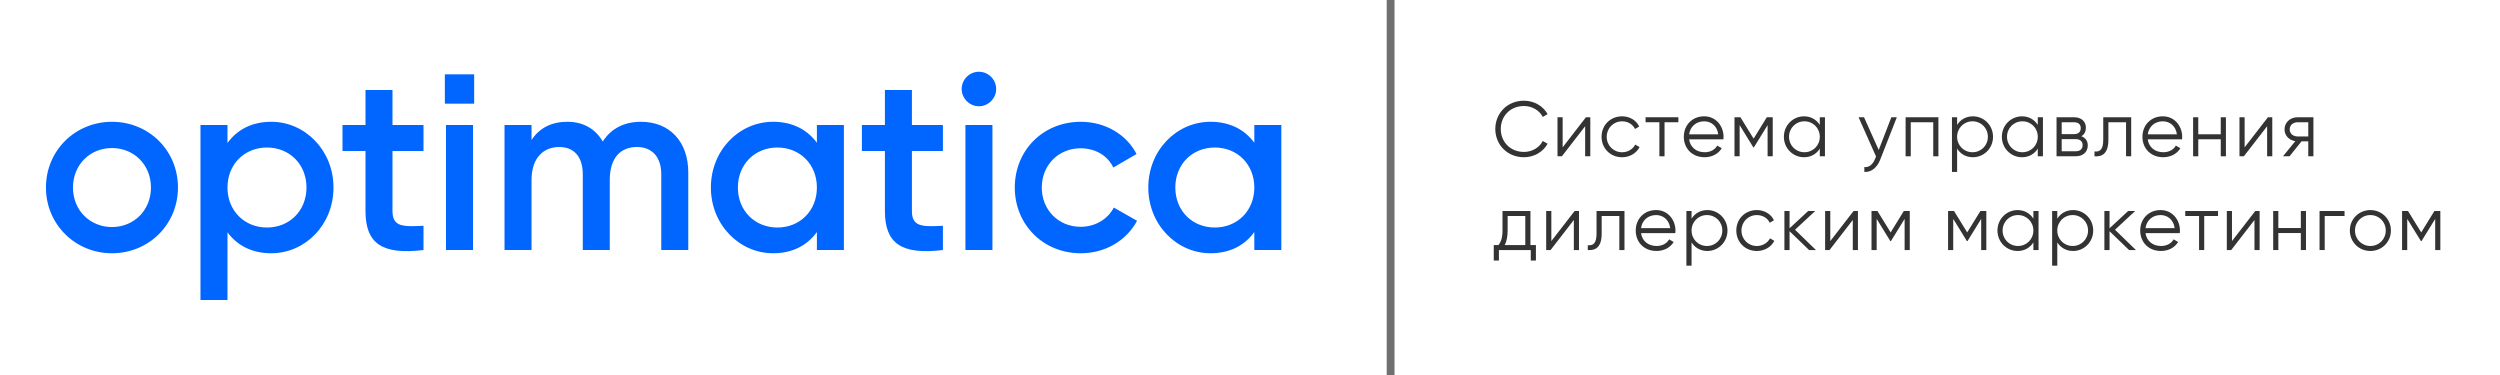
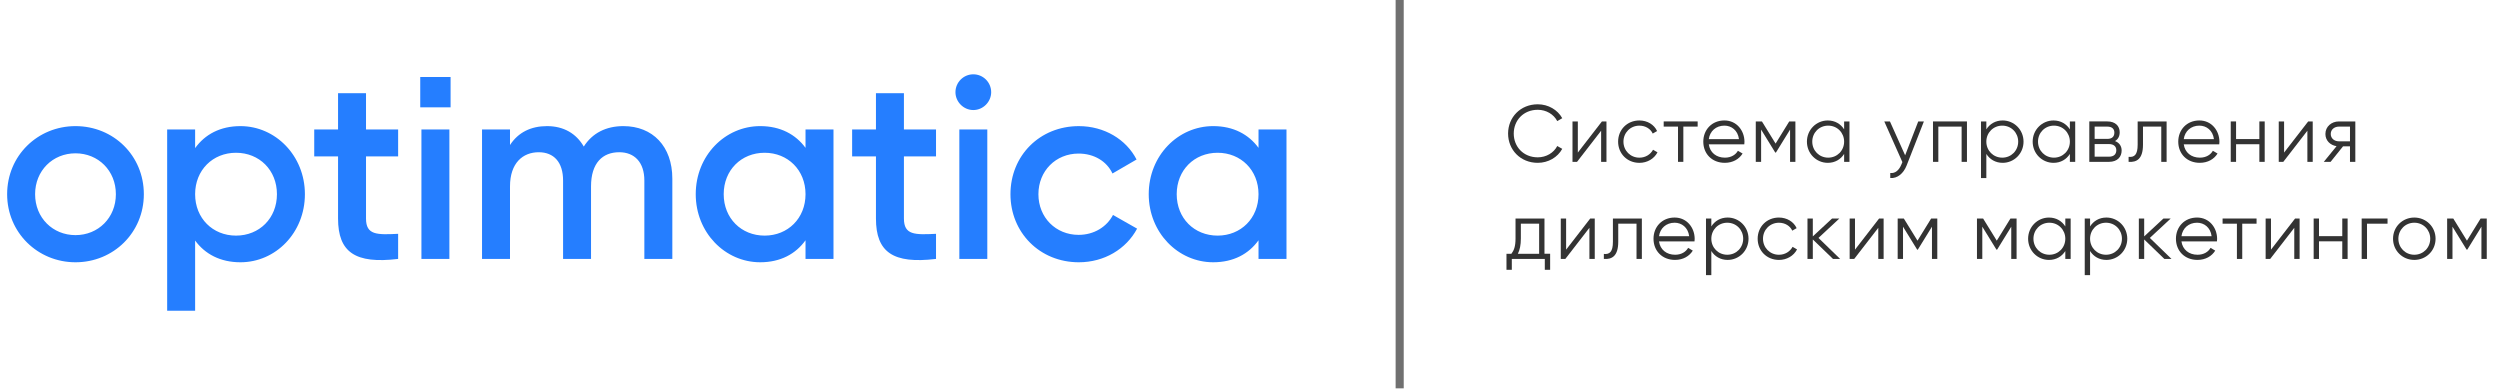
- <svg xmlns="http://www.w3.org/2000/svg" version="1.1" x="0px" y="0px" width="320px" height="48px" viewBox="0 0 320 48" enable-background="new 0 0 320 48" xml:space="preserve">
+ <svg xmlns="http://www.w3.org/2000/svg" version="1.1" x="0px" y="0px" width="309px" height="48px" viewBox="0 0 309 48" enable-background="new 0 0 309 48" xml:space="preserve">
  <g id="Layer_1">
-     <path fill="#0066FF" d="M60.693,13.27h-3.751V9.517h3.751V13.27z M14.331,32.417c4.701,0,8.448-3.675,8.448-8.413   c0-4.768-3.747-8.416-8.448-8.416c-4.673,0-8.449,3.648-8.449,8.416C5.882,28.742,9.658,32.417,14.331,32.417z M14.331,29.061   c-2.816,0-4.992-2.146-4.992-5.057c0-2.911,2.176-5.054,4.992-5.054s4.991,2.143,4.991,5.054   C19.322,26.914,17.147,29.061,14.331,29.061z M34.719,15.588c-2.498,0-4.386,1.025-5.602,2.719V16h-3.456v22.403h3.456V29.73   c1.216,1.664,3.104,2.687,5.602,2.687c4.353,0,7.967-3.646,7.967-8.413C42.686,19.265,39.071,15.588,34.719,15.588z M34.171,29.122   c-2.878,0-5.054-2.144-5.054-5.118c0-2.977,2.176-5.122,5.054-5.122c2.884,0,5.059,2.146,5.059,5.122   C39.229,26.979,37.055,29.122,34.171,29.122z M54.209,19.331V16h-3.97v-4.479h-3.456V16h-2.944v3.331h2.944v7.677   c0,4.161,2.114,5.636,7.426,4.995V28.9c-2.627,0.128-3.97,0.16-3.97-1.893v-7.677H54.209z M57.088,32.003h3.456V16h-3.456V32.003z    M82.05,15.588c-2.142,0-3.84,0.861-4.894,2.526c-0.929-1.6-2.465-2.526-4.548-2.526c-1.98,0-3.55,0.768-4.572,2.335V16h-3.457   v16.003h3.457v-8.96c0-2.913,1.6-4.227,3.55-4.227c1.886,0,3.01,1.249,3.01,3.49v9.696h3.455v-8.96   c0-2.913,1.439-4.227,3.489-4.227c1.886,0,3.102,1.249,3.102,3.49v9.696H88.1v-9.919C88.1,18.083,85.669,15.588,82.05,15.588z    M104.562,16v2.273c-1.218-1.66-3.104-2.686-5.601-2.686c-4.352,0-7.968,3.648-7.968,8.416c0,4.738,3.616,8.413,7.968,8.413   c2.496,0,4.383-1.022,5.601-2.717v2.303h3.457V16H104.562z M99.507,29.122c-2.88,0-5.058-2.144-5.058-5.118   c0-2.977,2.178-5.122,5.058-5.122s5.056,2.146,5.056,5.122C104.562,26.979,102.387,29.122,99.507,29.122z M120.692,19.331V16   h-3.967v-4.479h-3.457V16h-2.945v3.331h2.945v7.677c0,4.161,2.111,5.636,7.424,4.995V28.9c-2.624,0.128-3.967,0.16-3.967-1.893   v-7.677H120.692z M125.301,13.602c1.219,0,2.209-1.023,2.209-2.207c0-1.217-0.99-2.211-2.209-2.211   c-1.213,0-2.207,0.994-2.207,2.211C123.094,12.578,124.088,13.602,125.301,13.602z M123.574,32.003h3.457V16h-3.457V32.003z    M138.343,32.417c3.138,0,5.856-1.63,7.202-4.157l-2.979-1.691c-0.768,1.466-2.334,2.46-4.254,2.46   c-2.815,0-4.964-2.146-4.964-5.024c0-2.881,2.148-5.024,4.964-5.024c1.92,0,3.486,0.956,4.189,2.463l2.977-1.729   c-1.279-2.495-3.998-4.126-7.136-4.126c-4.832,0-8.449,3.648-8.449,8.416C129.894,28.742,133.511,32.417,138.343,32.417z    M160.553,16v2.273c-1.217-1.66-3.104-2.686-5.601-2.686c-4.354,0-7.969,3.648-7.969,8.416c0,4.738,3.615,8.413,7.969,8.413   c2.497,0,4.384-1.022,5.601-2.717v2.303h3.457V16H160.553z M155.496,29.122c-2.884,0-5.055-2.144-5.055-5.118   c0-2.977,2.171-5.122,5.055-5.122c2.878,0,5.057,2.146,5.057,5.122C160.553,26.979,158.374,29.122,155.496,29.122z" />
+     <path fill="#257EFF" d="M55.693,13.27h-3.751V9.517h3.751V13.27z M9.331,32.417c4.701,0,8.448-3.675,8.448-8.413   c0-4.768-3.747-8.416-8.448-8.416c-4.673,0-8.449,3.648-8.449,8.416C0.882,28.742,4.658,32.417,9.331,32.417z M9.331,29.061   c-2.816,0-4.992-2.146-4.992-5.057c0-2.911,2.176-5.054,4.992-5.054s4.991,2.143,4.991,5.054   C14.322,26.914,12.147,29.061,9.331,29.061z M29.719,15.588c-2.498,0-4.386,1.025-5.602,2.719V16h-3.456v22.403h3.456V29.73   c1.216,1.664,3.104,2.687,5.602,2.687c4.353,0,7.967-3.646,7.967-8.413C37.686,19.265,34.071,15.588,29.719,15.588z M29.171,29.122   c-2.878,0-5.054-2.144-5.054-5.118c0-2.977,2.176-5.122,5.054-5.122c2.884,0,5.059,2.146,5.059,5.122   C34.229,26.979,32.055,29.122,29.171,29.122z M49.209,19.331V16h-3.97v-4.479h-3.456V16h-2.944v3.331h2.944v7.677   c0,4.161,2.114,5.636,7.426,4.995V28.9c-2.627,0.128-3.97,0.16-3.97-1.893v-7.677H49.209z M52.088,32.003h3.456V16h-3.456V32.003z    M77.05,15.588c-2.142,0-3.84,0.861-4.894,2.526c-0.929-1.6-2.465-2.526-4.548-2.526c-1.98,0-3.55,0.768-4.572,2.335V16h-3.457   v16.003h3.457v-8.96c0-2.913,1.6-4.227,3.55-4.227c1.886,0,3.01,1.249,3.01,3.49v9.696h3.455v-8.96   c0-2.913,1.439-4.227,3.489-4.227c1.886,0,3.102,1.249,3.102,3.49v9.696H83.1v-9.919C83.1,18.083,80.669,15.588,77.05,15.588z    M99.562,16v2.273c-1.218-1.66-3.104-2.686-5.601-2.686c-4.352,0-7.968,3.648-7.968,8.416c0,4.738,3.616,8.413,7.968,8.413   c2.496,0,4.383-1.022,5.601-2.717v2.303h3.457V16H99.562z M94.507,29.122c-2.88,0-5.058-2.144-5.058-5.118   c0-2.977,2.178-5.122,5.058-5.122s5.056,2.146,5.056,5.122C99.562,26.979,97.387,29.122,94.507,29.122z M115.692,19.331V16h-3.967   v-4.479h-3.457V16h-2.945v3.331h2.945v7.677c0,4.161,2.111,5.636,7.424,4.995V28.9c-2.624,0.128-3.967,0.16-3.967-1.893v-7.677   H115.692z M120.301,13.602c1.219,0,2.209-1.023,2.209-2.207c0-1.217-0.99-2.211-2.209-2.211c-1.213,0-2.207,0.994-2.207,2.211   C118.094,12.578,119.088,13.602,120.301,13.602z M118.574,32.003h3.457V16h-3.457V32.003z M133.343,32.417   c3.138,0,5.856-1.63,7.202-4.157l-2.979-1.691c-0.768,1.466-2.334,2.46-4.254,2.46c-2.815,0-4.964-2.146-4.964-5.024   c0-2.881,2.148-5.024,4.964-5.024c1.92,0,3.486,0.956,4.189,2.463l2.977-1.729c-1.279-2.495-3.998-4.126-7.136-4.126   c-4.832,0-8.449,3.648-8.449,8.416C124.894,28.742,128.511,32.417,133.343,32.417z M155.553,16v2.273   c-1.217-1.66-3.104-2.686-5.601-2.686c-4.354,0-7.969,3.648-7.969,8.416c0,4.738,3.615,8.413,7.969,8.413   c2.497,0,4.384-1.022,5.601-2.717v2.303h3.457V16H155.553z M150.496,29.122c-2.884,0-5.055-2.144-5.055-5.118   c0-2.977,2.171-5.122,5.055-5.122c2.878,0,5.057,2.146,5.057,5.122C155.553,26.979,153.374,29.122,150.496,29.122z" />
    <g>
-       <path fill="#333333" d="M191.399,16.508c0-1.999,1.52-3.618,3.668-3.618c1.3,0,2.449,0.68,3.028,1.719l-0.619,0.36    c-0.43-0.84-1.359-1.399-2.409-1.399c-1.769,0-2.968,1.31-2.968,2.938s1.199,2.938,2.968,2.938c1.05,0,1.979-0.56,2.409-1.399    l0.619,0.35c-0.569,1.04-1.719,1.729-3.028,1.729C192.919,20.126,191.399,18.507,191.399,16.508z" />
-       <path fill="#333333" d="M203.559,15.009v4.997h-0.66v-3.848l-2.978,3.848h-0.561v-4.997h0.66v3.848l2.979-3.848H203.559z" />
-       <path fill="#333333" d="M204.999,17.507c0-1.479,1.12-2.618,2.629-2.618c0.989,0,1.829,0.52,2.188,1.31l-0.539,0.31    c-0.271-0.59-0.899-0.979-1.649-0.979c-1.109,0-1.969,0.869-1.969,1.979s0.859,1.979,1.969,1.979c0.76,0,1.369-0.4,1.689-0.979    l0.55,0.319c-0.41,0.79-1.26,1.3-2.239,1.3C206.119,20.126,204.999,18.986,204.999,17.507z" />
-       <path fill="#333333" d="M214.831,15.648h-1.77v4.357h-0.659v-4.357h-1.77v-0.64h4.198V15.648z" />
-       <path fill="#333333" d="M220.616,17.527c0,0.1-0.011,0.21-0.021,0.31h-4.388c0.141,1.02,0.93,1.649,1.989,1.649    c0.789,0,1.339-0.37,1.609-0.85l0.579,0.34c-0.42,0.68-1.189,1.149-2.198,1.149c-1.579,0-2.659-1.109-2.659-2.619    c0-1.469,1.06-2.618,2.609-2.618C219.666,14.889,220.616,16.158,220.616,17.527z M216.208,17.197h3.729    c-0.141-1.1-0.939-1.669-1.799-1.669C217.088,15.528,216.338,16.218,216.208,17.197z" />
-       <path fill="#333333" d="M226.911,20.006h-0.659v-3.988l-1.749,2.839h-0.08l-1.749-2.839v3.988h-0.66v-4.997h0.76l1.689,2.738    l1.688-2.738h0.76V20.006z" />
-       <path fill="#333333" d="M233.594,15.009v4.997h-0.66v-0.979c-0.42,0.67-1.129,1.1-2.019,1.1c-1.409,0-2.579-1.14-2.579-2.619    c0-1.479,1.17-2.618,2.579-2.618c0.89,0,1.599,0.43,2.019,1.1v-0.979H233.594z M232.934,17.507c0-1.109-0.859-1.979-1.969-1.979    s-1.969,0.869-1.969,1.979s0.859,1.979,1.969,1.979S232.934,18.616,232.934,17.507z" />
-       <path fill="#333333" d="M242.794,15.009l-2.139,5.457c-0.38,0.959-1.119,1.609-2.019,1.539v-0.62    c0.649,0.07,1.099-0.39,1.369-1.039l0.13-0.31l-2.239-5.027h0.7l1.879,4.188l1.619-4.188H242.794z" />
-       <path fill="#333333" d="M248.116,20.006h-0.66v-4.357h-2.878v4.357h-0.66v-4.997h4.198V20.006z" />
-       <path fill="#333333" d="M255.109,17.507c0,1.479-1.17,2.619-2.579,2.619c-0.89,0-1.599-0.43-2.019-1.1v2.979h-0.66v-6.996h0.66    v0.979c0.42-0.67,1.129-1.1,2.019-1.1C253.939,14.889,255.109,16.028,255.109,17.507z M254.449,17.507    c0-1.109-0.859-1.979-1.969-1.979s-1.969,0.869-1.969,1.979s0.859,1.979,1.969,1.979S254.449,18.616,254.449,17.507z" />
-       <path fill="#333333" d="M261.496,15.009v4.997h-0.66v-0.979c-0.42,0.67-1.129,1.1-2.019,1.1c-1.409,0-2.579-1.14-2.579-2.619    c0-1.479,1.17-2.618,2.579-2.618c0.89,0,1.599,0.43,2.019,1.1v-0.979H261.496z M260.836,17.507c0-1.109-0.859-1.979-1.969-1.979    s-1.969,0.869-1.969,1.979s0.859,1.979,1.969,1.979S260.836,18.616,260.836,17.507z" />
-       <path fill="#333333" d="M267.235,18.606c0,0.77-0.51,1.399-1.569,1.399h-2.429v-4.997h2.229c0.999,0,1.529,0.579,1.529,1.339    c0,0.479-0.19,0.859-0.58,1.09C266.956,17.637,267.235,18.067,267.235,18.606z M263.897,15.648v1.519h1.569    c0.579,0,0.869-0.279,0.869-0.779c0-0.46-0.3-0.739-0.869-0.739H263.897z M266.576,18.566c0-0.46-0.32-0.76-0.91-0.76h-1.769v1.56    h1.769C266.266,19.366,266.576,19.066,266.576,18.566z" />
-       <path fill="#333333" d="M272.793,20.006h-0.66v-4.357h-2.259v2.229c0,1.779-0.779,2.199-1.779,2.129v-0.62    c0.71,0.07,1.12-0.239,1.12-1.509v-2.868h3.578V20.006z" />
-       <path fill="#333333" d="M279.321,17.527c0,0.1-0.011,0.21-0.021,0.31h-4.388c0.141,1.02,0.93,1.649,1.989,1.649    c0.789,0,1.339-0.37,1.609-0.85l0.579,0.34c-0.42,0.68-1.189,1.149-2.198,1.149c-1.579,0-2.659-1.109-2.659-2.619    c0-1.469,1.06-2.618,2.609-2.618C278.371,14.889,279.321,16.158,279.321,17.527z M274.913,17.197h3.729    c-0.141-1.1-0.939-1.669-1.799-1.669C275.793,15.528,275.043,16.218,274.913,17.197z" />
-       <path fill="#333333" d="M284.917,15.009v4.997h-0.66v-2.179h-2.878v2.179h-0.66v-4.997h0.66v2.179h2.878v-2.179H284.917z" />
-       <path fill="#333333" d="M290.852,15.009v4.997h-0.66v-3.848l-2.978,3.848h-0.561v-4.997h0.66v3.848l2.979-3.848H290.852z" />
-       <path fill="#333333" d="M296.118,20.006h-0.66v-1.919h-0.859l-1.539,1.919h-0.84l1.579-1.938c-0.779-0.12-1.379-0.69-1.379-1.51    c0-0.919,0.76-1.549,1.669-1.549h2.029V20.006z M295.458,17.467v-1.818h-1.369c-0.539,0-1.009,0.34-1.009,0.909    s0.47,0.909,1.009,0.909H295.458z" />
-       <path fill="#333333" d="M196.597,31.366v1.979h-0.659v-1.339h-4.078v1.339H191.2v-1.979h0.609c0.319-0.42,0.51-0.909,0.51-1.889    v-2.469h3.578v4.357H196.597z M195.237,31.366v-3.718h-2.259v1.829c0,0.819-0.13,1.409-0.369,1.889H195.237z" />
-       <path fill="#333333" d="M202.111,27.009v4.997h-0.66v-3.848l-2.978,3.848h-0.561v-4.997h0.66v3.848l2.979-3.848H202.111z" />
-       <path fill="#333333" d="M207.934,32.006h-0.66v-4.357h-2.259v2.229c0,1.779-0.779,2.199-1.779,2.129v-0.62    c0.71,0.07,1.12-0.239,1.12-1.509v-2.868h3.578V32.006z" />
-       <path fill="#333333" d="M214.462,29.527c0,0.1-0.011,0.21-0.021,0.31h-4.388c0.141,1.02,0.93,1.649,1.989,1.649    c0.789,0,1.339-0.37,1.609-0.85l0.579,0.34c-0.42,0.68-1.189,1.149-2.198,1.149c-1.579,0-2.659-1.109-2.659-2.619    c0-1.469,1.06-2.618,2.609-2.618C213.512,26.889,214.462,28.158,214.462,29.527z M210.054,29.197h3.729    c-0.141-1.1-0.939-1.669-1.799-1.669C210.934,27.528,210.184,28.218,210.054,29.197z" />
-       <path fill="#333333" d="M221.118,29.507c0,1.479-1.17,2.619-2.579,2.619c-0.89,0-1.599-0.43-2.019-1.1v2.979h-0.66v-6.996h0.66    v0.979c0.42-0.67,1.129-1.1,2.019-1.1C219.948,26.889,221.118,28.028,221.118,29.507z M220.458,29.507    c0-1.109-0.859-1.979-1.969-1.979s-1.969,0.869-1.969,1.979s0.859,1.979,1.969,1.979S220.458,30.616,220.458,29.507z" />
-       <path fill="#333333" d="M222.247,29.507c0-1.479,1.12-2.618,2.629-2.618c0.989,0,1.829,0.52,2.188,1.31l-0.539,0.31    c-0.271-0.59-0.899-0.979-1.649-0.979c-1.109,0-1.969,0.869-1.969,1.979s0.859,1.979,1.969,1.979c0.76,0,1.369-0.4,1.689-0.979    l0.55,0.319c-0.41,0.79-1.26,1.3-2.239,1.3C223.367,32.126,222.247,30.986,222.247,29.507z" />
-       <path fill="#333333" d="M231.562,32.006l-2.498-2.408v2.408h-0.66v-4.997h0.66v2.209l2.379-2.209h0.899l-2.579,2.398l2.679,2.599    H231.562z" />
-       <path fill="#333333" d="M237.816,27.009v4.997h-0.66v-3.848l-2.978,3.848h-0.561v-4.997h0.66v3.848l2.979-3.848H237.816z" />
-       <path fill="#333333" d="M244.45,32.006h-0.659v-3.988l-1.749,2.839h-0.08l-1.749-2.839v3.988h-0.66v-4.997h0.76l1.689,2.738    l1.688-2.738h0.76V32.006z" />
-       <path fill="#333333" d="M254.25,32.006h-0.659v-3.988l-1.749,2.839h-0.08l-1.749-2.839v3.988h-0.66v-4.997h0.76l1.689,2.738    l1.688-2.738h0.76V32.006z" />
-       <path fill="#333333" d="M260.933,27.009v4.997h-0.66v-0.979c-0.42,0.67-1.129,1.1-2.019,1.1c-1.409,0-2.579-1.14-2.579-2.619    c0-1.479,1.17-2.618,2.579-2.618c0.89,0,1.599,0.43,2.019,1.1v-0.979H260.933z M260.272,29.507c0-1.109-0.859-1.979-1.969-1.979    s-1.969,0.869-1.969,1.979s0.859,1.979,1.969,1.979S260.272,30.616,260.272,29.507z" />
-       <path fill="#333333" d="M267.931,29.507c0,1.479-1.17,2.619-2.579,2.619c-0.89,0-1.599-0.43-2.019-1.1v2.979h-0.66v-6.996h0.66    v0.979c0.42-0.67,1.129-1.1,2.019-1.1C266.761,26.889,267.931,28.028,267.931,29.507z M267.271,29.507    c0-1.109-0.859-1.979-1.969-1.979s-1.969,0.869-1.969,1.979s0.859,1.979,1.969,1.979S267.271,30.616,267.271,29.507z" />
-       <path fill="#333333" d="M272.519,32.006l-2.498-2.408v2.408h-0.66v-4.997h0.66v2.209l2.379-2.209h0.899l-2.579,2.398l2.679,2.599    H272.519z" />
-       <path fill="#333333" d="M279.035,29.527c0,0.1-0.011,0.21-0.021,0.31h-4.388c0.141,1.02,0.93,1.649,1.989,1.649    c0.789,0,1.339-0.37,1.609-0.85l0.579,0.34c-0.42,0.68-1.189,1.149-2.198,1.149c-1.579,0-2.659-1.109-2.659-2.619    c0-1.469,1.06-2.618,2.609-2.618C278.085,26.889,279.035,28.158,279.035,29.527z M274.627,29.197h3.729    c-0.141-1.1-0.939-1.669-1.799-1.669C275.507,27.528,274.757,28.218,274.627,29.197z" />
-       <path fill="#333333" d="M283.911,27.648h-1.77v4.357h-0.659v-4.357h-1.77v-0.64h4.198V27.648z" />
-       <path fill="#333333" d="M289.232,27.009v4.997h-0.66v-3.848l-2.978,3.848h-0.561v-4.997h0.66v3.848l2.979-3.848H289.232z" />
-       <path fill="#333333" d="M295.166,27.009v4.997h-0.66v-2.179h-2.878v2.179h-0.66v-4.997h0.66v2.179h2.878v-2.179H295.166z" />
-       <path fill="#333333" d="M300.1,27.648h-2.538v4.357h-0.66v-4.997h3.198V27.648z" />
-       <path fill="#333333" d="M300.779,29.507c0-1.479,1.17-2.618,2.629-2.618s2.629,1.14,2.629,2.618c0,1.479-1.17,2.619-2.629,2.619    S300.779,30.986,300.779,29.507z M305.377,29.507c0-1.109-0.859-1.979-1.969-1.979s-1.969,0.869-1.969,1.979    s0.859,1.979,1.969,1.979S305.377,30.616,305.377,29.507z" />
-       <path fill="#333333" d="M312.363,32.006h-0.659v-3.988l-1.749,2.839h-0.08l-1.749-2.839v3.988h-0.66v-4.997h0.76l1.689,2.738    l1.688-2.738h0.76V32.006z" />
+       <path fill="#333333" d="M186.399,16.508c0-1.999,1.52-3.618,3.668-3.618c1.3,0,2.449,0.68,3.028,1.719l-0.619,0.36    c-0.43-0.84-1.359-1.399-2.409-1.399c-1.769,0-2.968,1.31-2.968,2.938s1.199,2.938,2.968,2.938c1.05,0,1.979-0.56,2.409-1.399    l0.619,0.35c-0.569,1.04-1.719,1.729-3.028,1.729C187.919,20.126,186.399,18.507,186.399,16.508z" />
+       <path fill="#333333" d="M198.559,15.009v4.997h-0.66v-3.848l-2.978,3.848h-0.561v-4.997h0.66v3.848l2.979-3.848H198.559z" />
+       <path fill="#333333" d="M199.999,17.507c0-1.479,1.12-2.618,2.629-2.618c0.989,0,1.829,0.52,2.188,1.31l-0.539,0.31    c-0.271-0.59-0.899-0.979-1.649-0.979c-1.109,0-1.969,0.869-1.969,1.979s0.859,1.979,1.969,1.979c0.76,0,1.369-0.4,1.689-0.979    l0.55,0.319c-0.41,0.79-1.26,1.3-2.239,1.3C201.119,20.126,199.999,18.986,199.999,17.507z" />
+       <path fill="#333333" d="M209.831,15.648h-1.77v4.357h-0.659v-4.357h-1.77v-0.64h4.198V15.648z" />
+       <path fill="#333333" d="M215.616,17.527c0,0.1-0.011,0.21-0.021,0.31h-4.388c0.141,1.02,0.93,1.649,1.989,1.649    c0.789,0,1.339-0.37,1.609-0.85l0.579,0.34c-0.42,0.68-1.189,1.149-2.198,1.149c-1.579,0-2.659-1.109-2.659-2.619    c0-1.469,1.06-2.618,2.609-2.618C214.666,14.889,215.616,16.158,215.616,17.527z M211.208,17.197h3.729    c-0.141-1.1-0.939-1.669-1.799-1.669C212.088,15.528,211.338,16.218,211.208,17.197z" />
+       <path fill="#333333" d="M221.911,20.006h-0.659v-3.988l-1.749,2.839h-0.08l-1.749-2.839v3.988h-0.66v-4.997h0.76l1.689,2.738    l1.688-2.738h0.76V20.006z" />
+       <path fill="#333333" d="M228.594,15.009v4.997h-0.66v-0.979c-0.42,0.67-1.129,1.1-2.019,1.1c-1.409,0-2.579-1.14-2.579-2.619    c0-1.479,1.17-2.618,2.579-2.618c0.89,0,1.599,0.43,2.019,1.1v-0.979H228.594z M227.934,17.507c0-1.109-0.859-1.979-1.969-1.979    s-1.969,0.869-1.969,1.979s0.859,1.979,1.969,1.979S227.934,18.616,227.934,17.507z" />
+       <path fill="#333333" d="M237.794,15.009l-2.139,5.457c-0.38,0.959-1.119,1.609-2.019,1.539v-0.62    c0.649,0.07,1.099-0.39,1.369-1.039l0.13-0.31l-2.239-5.027h0.7l1.879,4.188l1.619-4.188H237.794z" />
+       <path fill="#333333" d="M243.116,20.006h-0.66v-4.357h-2.878v4.357h-0.66v-4.997h4.198V20.006z" />
+       <path fill="#333333" d="M250.109,17.507c0,1.479-1.17,2.619-2.579,2.619c-0.89,0-1.599-0.43-2.019-1.1v2.979h-0.66v-6.996h0.66    v0.979c0.42-0.67,1.129-1.1,2.019-1.1C248.939,14.889,250.109,16.028,250.109,17.507z M249.449,17.507    c0-1.109-0.859-1.979-1.969-1.979s-1.969,0.869-1.969,1.979s0.859,1.979,1.969,1.979S249.449,18.616,249.449,17.507z" />
+       <path fill="#333333" d="M256.496,15.009v4.997h-0.66v-0.979c-0.42,0.67-1.129,1.1-2.019,1.1c-1.409,0-2.579-1.14-2.579-2.619    c0-1.479,1.17-2.618,2.579-2.618c0.89,0,1.599,0.43,2.019,1.1v-0.979H256.496z M255.836,17.507c0-1.109-0.859-1.979-1.969-1.979    s-1.969,0.869-1.969,1.979s0.859,1.979,1.969,1.979S255.836,18.616,255.836,17.507z" />
+       <path fill="#333333" d="M262.235,18.606c0,0.77-0.51,1.399-1.569,1.399h-2.429v-4.997h2.229c0.999,0,1.529,0.579,1.529,1.339    c0,0.479-0.19,0.859-0.58,1.09C261.956,17.637,262.235,18.067,262.235,18.606z M258.897,15.648v1.519h1.569    c0.579,0,0.869-0.279,0.869-0.779c0-0.46-0.3-0.739-0.869-0.739H258.897z M261.576,18.566c0-0.46-0.32-0.76-0.91-0.76h-1.769v1.56    h1.769C261.266,19.366,261.576,19.066,261.576,18.566z" />
+       <path fill="#333333" d="M267.793,20.006h-0.66v-4.357h-2.259v2.229c0,1.779-0.779,2.199-1.779,2.129v-0.62    c0.71,0.07,1.12-0.239,1.12-1.509v-2.868h3.578V20.006z" />
+       <path fill="#333333" d="M274.321,17.527c0,0.1-0.011,0.21-0.021,0.31h-4.388c0.141,1.02,0.93,1.649,1.989,1.649    c0.789,0,1.339-0.37,1.609-0.85l0.579,0.34c-0.42,0.68-1.189,1.149-2.198,1.149c-1.579,0-2.659-1.109-2.659-2.619    c0-1.469,1.06-2.618,2.609-2.618C273.371,14.889,274.321,16.158,274.321,17.527z M269.913,17.197h3.729    c-0.141-1.1-0.939-1.669-1.799-1.669C270.793,15.528,270.043,16.218,269.913,17.197z" />
+       <path fill="#333333" d="M279.917,15.009v4.997h-0.66v-2.179h-2.878v2.179h-0.66v-4.997h0.66v2.179h2.878v-2.179H279.917z" />
+       <path fill="#333333" d="M285.852,15.009v4.997h-0.66v-3.848l-2.978,3.848h-0.561v-4.997h0.66v3.848l2.979-3.848H285.852z" />
+       <path fill="#333333" d="M291.118,20.006h-0.66v-1.919h-0.859l-1.539,1.919h-0.84l1.579-1.938c-0.779-0.12-1.379-0.69-1.379-1.51    c0-0.919,0.76-1.549,1.669-1.549h2.029V20.006z M290.458,17.467v-1.818h-1.369c-0.539,0-1.009,0.34-1.009,0.909    s0.47,0.909,1.009,0.909H290.458z" />
+       <path fill="#333333" d="M191.597,31.366v1.979h-0.659v-1.339h-4.078v1.339H186.2v-1.979h0.609c0.319-0.42,0.51-0.909,0.51-1.889    v-2.469h3.578v4.357H191.597z M190.237,31.366v-3.718h-2.259v1.829c0,0.819-0.13,1.409-0.369,1.889H190.237z" />
+       <path fill="#333333" d="M197.111,27.009v4.997h-0.66v-3.848l-2.978,3.848h-0.561v-4.997h0.66v3.848l2.979-3.848H197.111z" />
+       <path fill="#333333" d="M202.934,32.006h-0.66v-4.357h-2.259v2.229c0,1.779-0.779,2.199-1.779,2.129v-0.62    c0.71,0.07,1.12-0.239,1.12-1.509v-2.868h3.578V32.006z" />
+       <path fill="#333333" d="M209.462,29.527c0,0.1-0.011,0.21-0.021,0.31h-4.388c0.141,1.02,0.93,1.649,1.989,1.649    c0.789,0,1.339-0.37,1.609-0.85l0.579,0.34c-0.42,0.68-1.189,1.149-2.198,1.149c-1.579,0-2.659-1.109-2.659-2.619    c0-1.469,1.06-2.618,2.609-2.618C208.512,26.889,209.462,28.158,209.462,29.527z M205.054,29.197h3.729    c-0.141-1.1-0.939-1.669-1.799-1.669C205.934,27.528,205.184,28.218,205.054,29.197z" />
+       <path fill="#333333" d="M216.118,29.507c0,1.479-1.17,2.619-2.579,2.619c-0.89,0-1.599-0.43-2.019-1.1v2.979h-0.66v-6.996h0.66    v0.979c0.42-0.67,1.129-1.1,2.019-1.1C214.948,26.889,216.118,28.028,216.118,29.507z M215.458,29.507    c0-1.109-0.859-1.979-1.969-1.979s-1.969,0.869-1.969,1.979s0.859,1.979,1.969,1.979S215.458,30.616,215.458,29.507z" />
+       <path fill="#333333" d="M217.247,29.507c0-1.479,1.12-2.618,2.629-2.618c0.989,0,1.829,0.52,2.188,1.31l-0.539,0.31    c-0.271-0.59-0.899-0.979-1.649-0.979c-1.109,0-1.969,0.869-1.969,1.979s0.859,1.979,1.969,1.979c0.76,0,1.369-0.4,1.689-0.979    l0.55,0.319c-0.41,0.79-1.26,1.3-2.239,1.3C218.367,32.126,217.247,30.986,217.247,29.507z" />
+       <path fill="#333333" d="M226.562,32.006l-2.498-2.408v2.408h-0.66v-4.997h0.66v2.209l2.379-2.209h0.899l-2.579,2.398l2.679,2.599    H226.562z" />
+       <path fill="#333333" d="M232.816,27.009v4.997h-0.66v-3.848l-2.978,3.848h-0.561v-4.997h0.66v3.848l2.979-3.848H232.816z" />
+       <path fill="#333333" d="M239.45,32.006h-0.659v-3.988l-1.749,2.839h-0.08l-1.749-2.839v3.988h-0.66v-4.997h0.76l1.689,2.738    l1.688-2.738h0.76V32.006z" />
+       <path fill="#333333" d="M249.25,32.006h-0.659v-3.988l-1.749,2.839h-0.08l-1.749-2.839v3.988h-0.66v-4.997h0.76l1.689,2.738    l1.688-2.738h0.76V32.006z" />
+       <path fill="#333333" d="M255.933,27.009v4.997h-0.66v-0.979c-0.42,0.67-1.129,1.1-2.019,1.1c-1.409,0-2.579-1.14-2.579-2.619    c0-1.479,1.17-2.618,2.579-2.618c0.89,0,1.599,0.43,2.019,1.1v-0.979H255.933z M255.272,29.507c0-1.109-0.859-1.979-1.969-1.979    s-1.969,0.869-1.969,1.979s0.859,1.979,1.969,1.979S255.272,30.616,255.272,29.507z" />
+       <path fill="#333333" d="M262.931,29.507c0,1.479-1.17,2.619-2.579,2.619c-0.89,0-1.599-0.43-2.019-1.1v2.979h-0.66v-6.996h0.66    v0.979c0.42-0.67,1.129-1.1,2.019-1.1C261.761,26.889,262.931,28.028,262.931,29.507z M262.271,29.507    c0-1.109-0.859-1.979-1.969-1.979s-1.969,0.869-1.969,1.979s0.859,1.979,1.969,1.979S262.271,30.616,262.271,29.507z" />
+       <path fill="#333333" d="M267.519,32.006l-2.498-2.408v2.408h-0.66v-4.997h0.66v2.209l2.379-2.209h0.899l-2.579,2.398l2.679,2.599    H267.519z" />
+       <path fill="#333333" d="M274.035,29.527c0,0.1-0.011,0.21-0.021,0.31h-4.388c0.141,1.02,0.93,1.649,1.989,1.649    c0.789,0,1.339-0.37,1.609-0.85l0.579,0.34c-0.42,0.68-1.189,1.149-2.198,1.149c-1.579,0-2.659-1.109-2.659-2.619    c0-1.469,1.06-2.618,2.609-2.618C273.085,26.889,274.035,28.158,274.035,29.527z M269.627,29.197h3.729    c-0.141-1.1-0.939-1.669-1.799-1.669C270.507,27.528,269.757,28.218,269.627,29.197z" />
+       <path fill="#333333" d="M278.911,27.648h-1.77v4.357h-0.659v-4.357h-1.77v-0.64h4.198V27.648z" />
+       <path fill="#333333" d="M284.232,27.009v4.997h-0.66v-3.848l-2.978,3.848h-0.561v-4.997h0.66v3.848l2.979-3.848H284.232z" />
+       <path fill="#333333" d="M290.166,27.009v4.997h-0.66v-2.179h-2.878v2.179h-0.66v-4.997h0.66v2.179h2.878v-2.179H290.166z" />
+       <path fill="#333333" d="M295.1,27.648h-2.538v4.357h-0.66v-4.997h3.198V27.648z" />
+       <path fill="#333333" d="M295.779,29.507c0-1.479,1.17-2.618,2.629-2.618s2.629,1.14,2.629,2.618c0,1.479-1.17,2.619-2.629,2.619    S295.779,30.986,295.779,29.507z M300.377,29.507c0-1.109-0.859-1.979-1.969-1.979s-1.969,0.869-1.969,1.979    s0.859,1.979,1.969,1.979S300.377,30.616,300.377,29.507z" />
+       <path fill="#333333" d="M307.363,32.006h-0.659v-3.988l-1.749,2.839h-0.08l-1.749-2.839v3.988h-0.66v-4.997h0.76l1.689,2.738    l1.688-2.738h0.76V32.006z" />
    </g>
-     <line opacity="0.7" fill="none" stroke="#333333" stroke-miterlimit="10" x1="178" y1="0" x2="178" y2="48" />
+     <line opacity="0.7" fill="none" stroke="#333333" stroke-miterlimit="10" x1="173" y1="0" x2="173" y2="48" />
  </g>
  <g id="Layer_2" display="none">
</g>
</svg>
